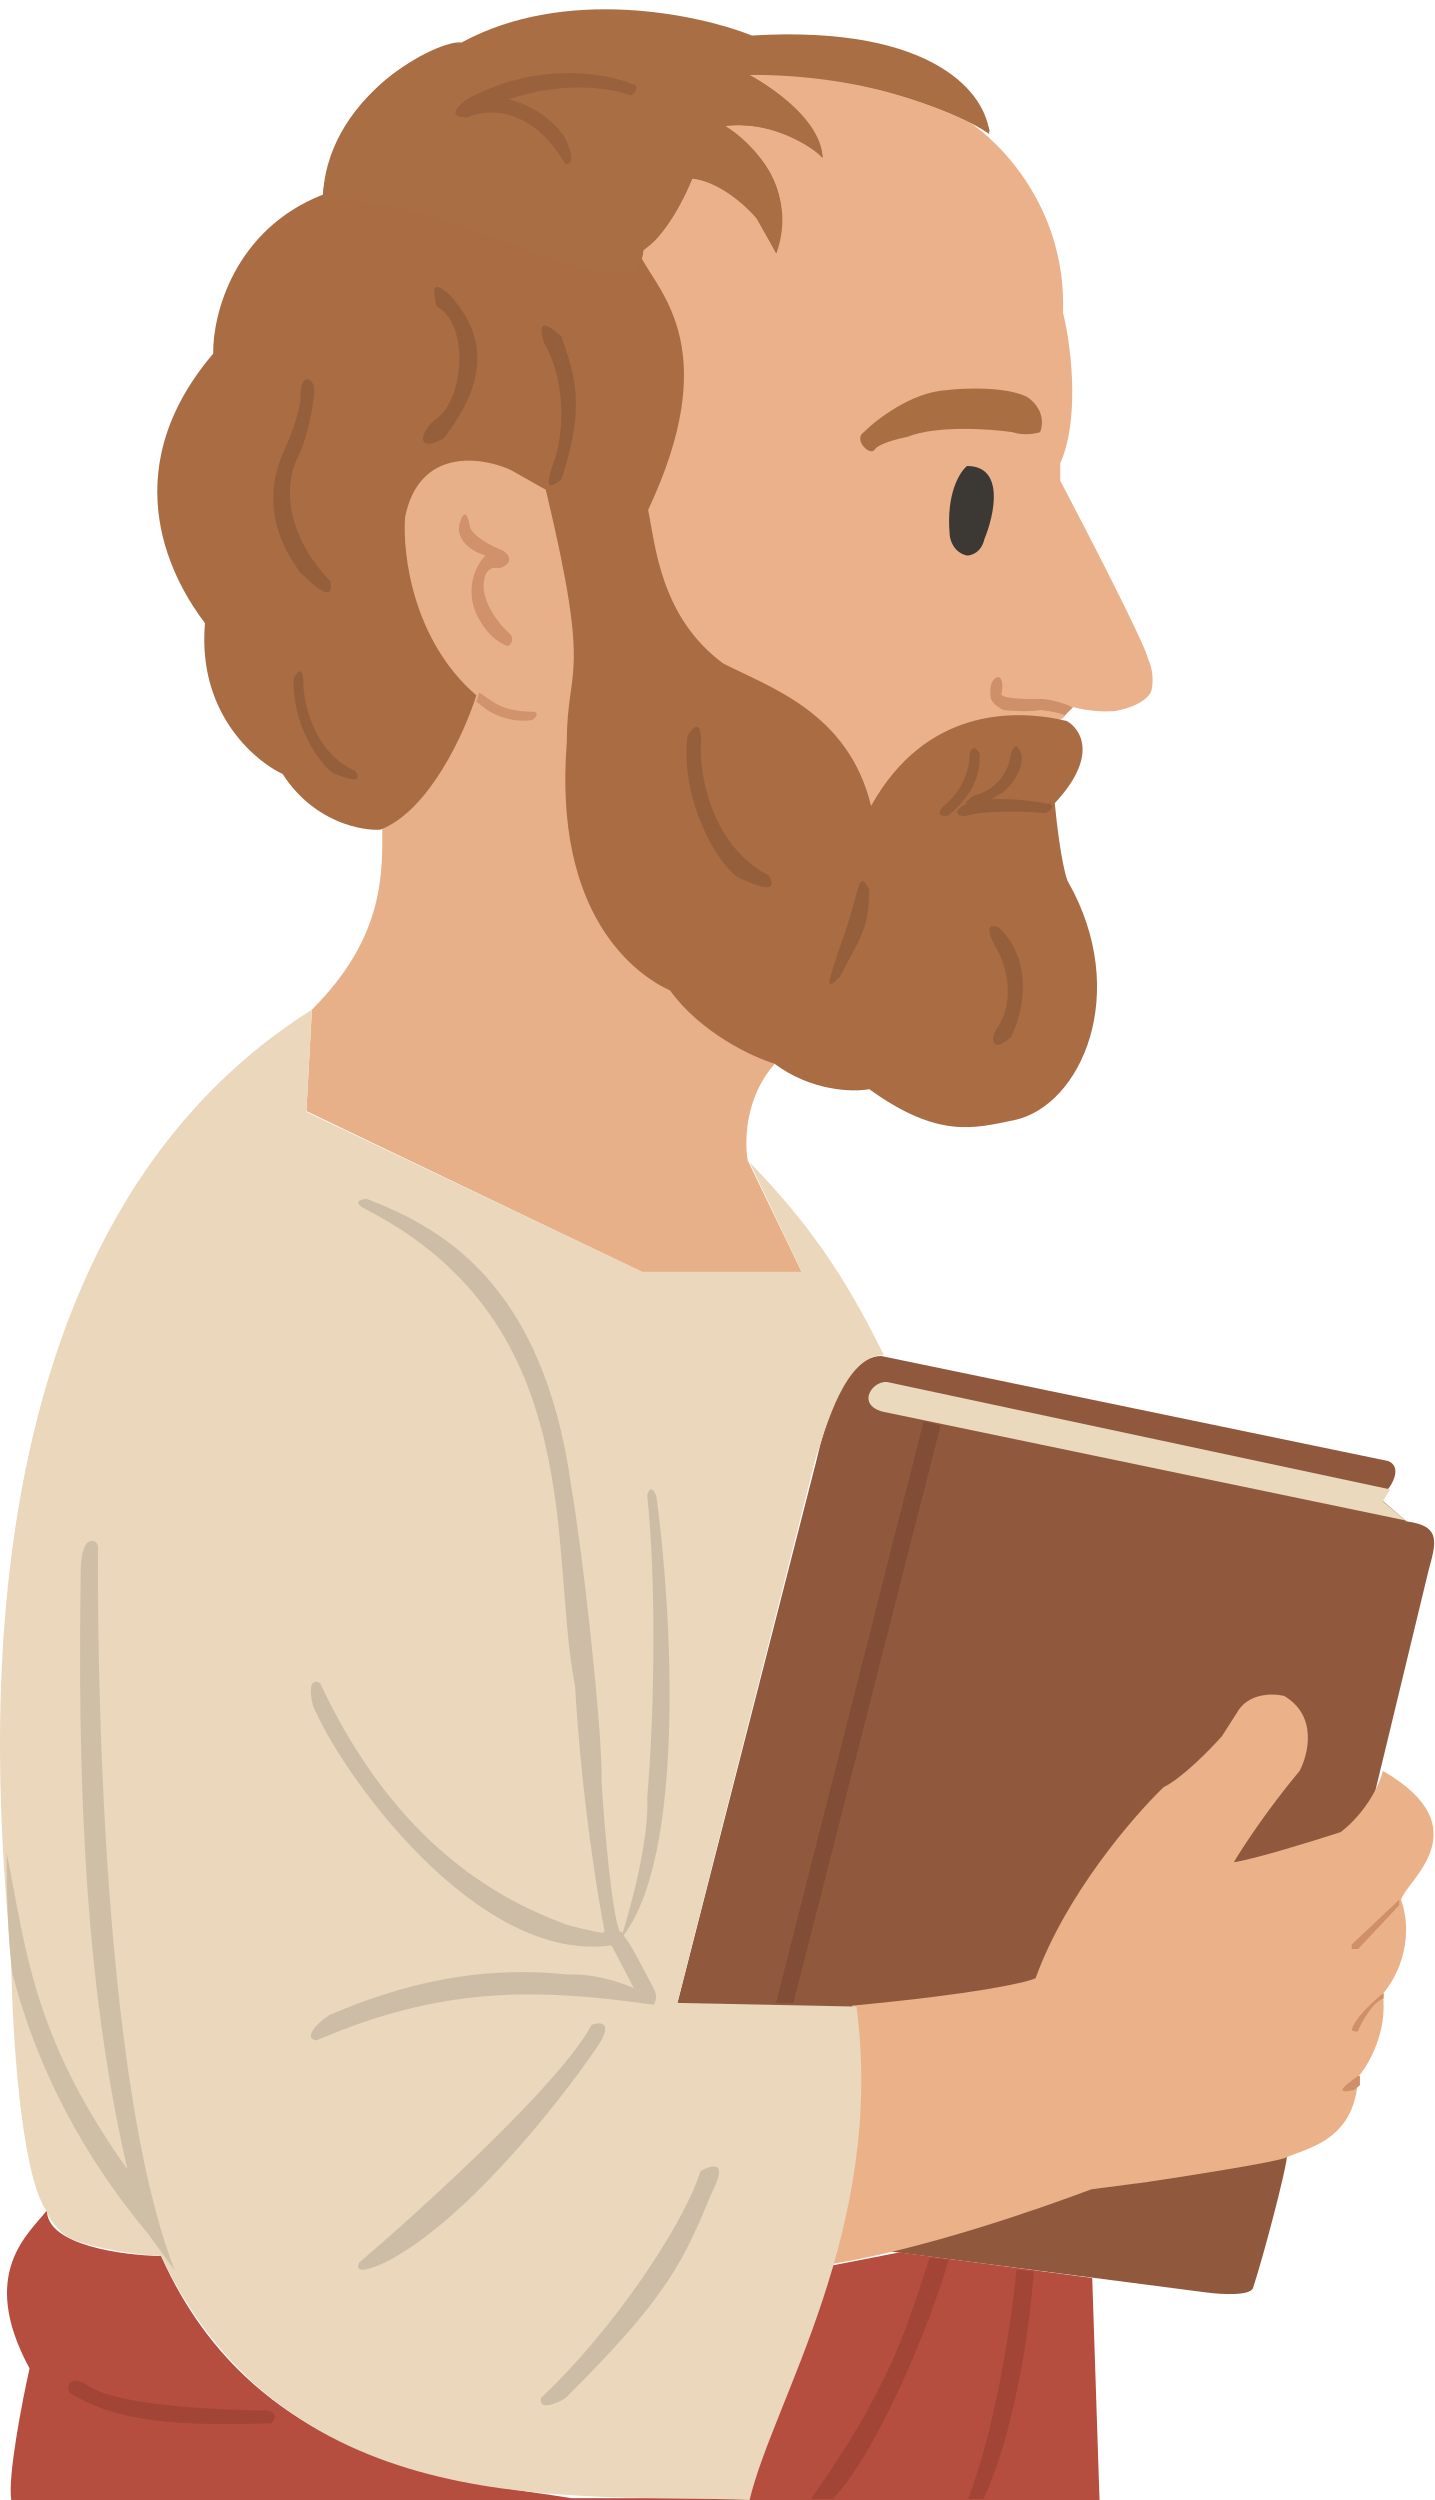
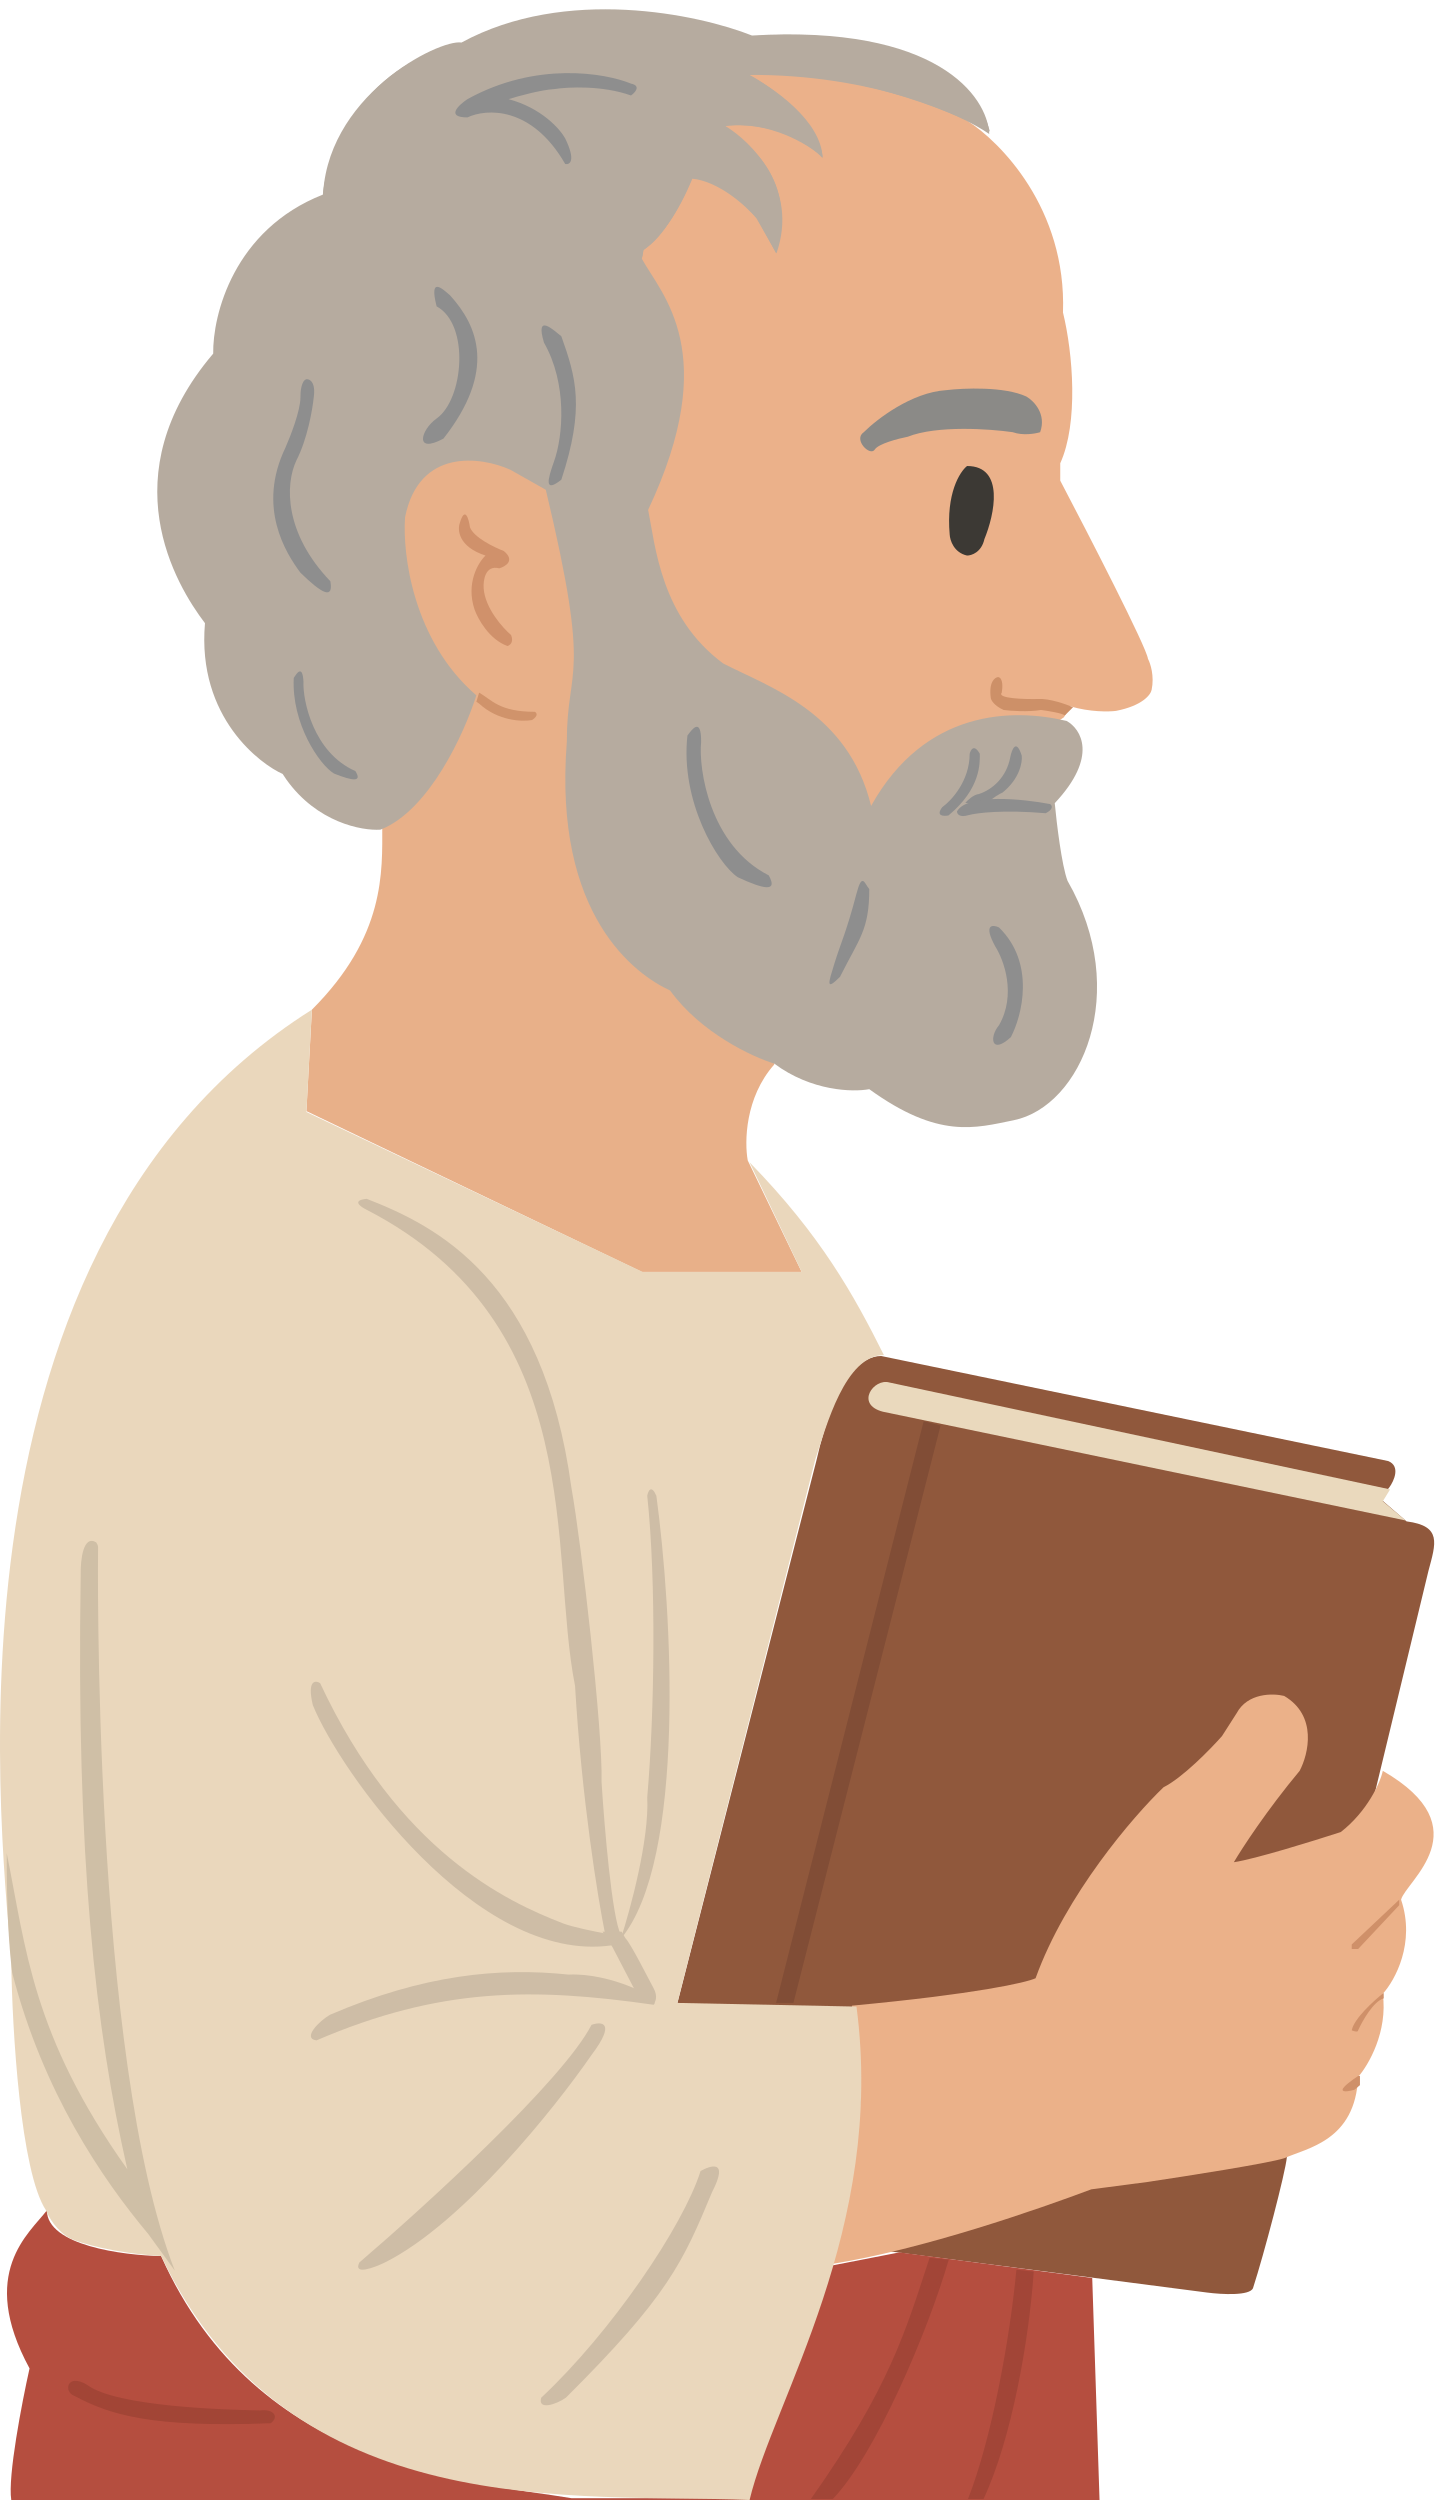
<svg xmlns="http://www.w3.org/2000/svg" width="785" height="1368" viewBox="0 0 785 1368" fill="none">
  <path d="M364.166 1121.5L446.666 799.5C457.166 753 471.666 742 482.166 742L759.666 799.5C766.466 802.3 762.833 810.334 760.166 814L755.166 820L769.666 832.5C789.166 835 785.666 844.5 781.666 859.5L704.166 1180.5C703.366 1188.9 691.666 1233.5 685.666 1252C684.066 1256.4 668.333 1255.5 660.666 1254.5L487.166 1232L364.166 1121.5Z" fill="#90583C" />
  <path d="M505.43 777.696L514.687 780.049L434.166 1096L424.666 1096L505.43 777.696Z" fill="#814D36" />
  <path d="M483.165 772.5C467.667 768.5 478.166 754 486.665 756.5L760.666 815L756.666 821.5L769.166 832L483.165 772.5Z" fill="#EAD9BD" />
  <path d="M454.166 1239C478.166 1156 470.666 1121.5 466.166 1097.5C534.566 1091.1 561.666 1084.83 566.666 1082.5C583.066 1036.9 620.166 993.834 636.666 978C647.066 972.8 662.333 957.167 668.666 950L676.666 937.5C682.666 926.3 696.499 926.5 702.666 928C721.066 938.8 715.999 959.834 711.166 969C693.166 990.6 679.666 1011.33 675.166 1019C686.366 1017.4 718.833 1007.33 733.666 1002.5C748.066 991.3 755.333 975.5 756.666 969C811.166 1000.5 769.166 1029.5 766.666 1039.5C774.666 1063.1 763.333 1083.67 756.666 1091C759.466 1111.8 748.833 1130 743.166 1136.5C741.666 1171.5 715.333 1175.33 702.666 1181C693.866 1183.8 648.999 1190.83 627.666 1194L597.166 1198C569.166 1208.5 505.166 1231 454.166 1239Z" fill="#EBB189" />
  <path d="M739.666 1064L765.666 1039.5V1042.5L743.166 1066.5H739.666V1064Z" fill="#CF9069" />
  <path d="M739.666 1111C740.866 1104.6 751.833 1094.67 757.166 1090.5V1093.5C751.566 1095.1 745.499 1105.83 743.166 1111C743.166 1112.2 740.833 1111.5 739.666 1111Z" fill="#CF9069" />
  <path d="M734.666 1143.5C734.666 1141.9 740.333 1137.83 743.166 1136H744.166V1141L741.166 1143.5C738.999 1144.17 734.666 1145.1 734.666 1143.5Z" fill="#CF9069" />
  <path d="M16.165 1296C-12.335 1243.5 16.165 1222 25.665 1209.5C25.665 1228.7 67.332 1234.17 88.165 1234.5C140.665 1352.5 258.665 1358 312.665 1367H409.165L452.665 1239.5H456.165L492.165 1232.5L597.665 1246.5L601.665 1368H6.165C4.165 1355.2 11.998 1314.67 16.165 1296Z" fill="#B54E3F" />
  <path d="M443.664 1367.5C487.164 1306 495.664 1275 508.664 1235.5L519.164 1236.5C507.664 1276 479.164 1343 455.664 1367.5H443.664Z" fill="#A24537" />
  <path d="M565.664 1243L556.164 1242C552.664 1279.5 542.664 1334.5 529.664 1367.5H538.164C553.664 1334.5 563.164 1280 565.664 1243Z" fill="#A24537" />
  <path d="M148.165 1326C83.165 1328.5 60.165 1321.5 40.665 1311C34.664 1309 36.465 1298.2 47.665 1305C63.665 1317 123.365 1318.6 142.165 1319C149.665 1318 152.964 1322.4 148.165 1326Z" fill="#A24536" />
  <path d="M170.666 552.5C211.066 512.1 209.166 477 209.166 452V270.5L241.166 246.5L291.166 251L303.166 270.5L323.166 392.5L340.666 507.5L423.666 576.5V582.5C407.666 600.5 407.333 625 409.166 635L438.666 696H351.166L167.666 608L170.666 552.5Z" fill="#E8B089" />
  <path d="M292.666 389.5C273.166 389.5 269.166 383 262.166 379L260.666 384L262.166 385C272.566 394.6 285.833 395 291.166 394C294.766 391.6 293.666 390 292.666 389.5Z" fill="#D0936B" />
  <path d="M251.665 286C254.465 276.8 256.499 283.834 257.165 288.5C259.165 294.036 270.332 299.473 275.665 301.5C282.065 306.7 276.665 310 273.165 311C265.565 309 264.332 317.5 264.665 322C265.465 332.8 274.998 343.5 279.665 347.5C281.265 351.5 278.998 353.167 277.665 353.5C267.665 349.9 261.498 338.667 259.665 333.5C254.865 319.1 261.665 307.834 265.665 304C250.865 299.2 250.165 290 251.665 286Z" fill="#D0916B" />
  <path d="M511.666 50.5C502.066 40.9 429.666 38.5 394.666 38.5L311.666 90.5L346.166 355.5L468.666 467.5L582.166 392.5L585.666 386.5C596.466 389.7 606.833 389.5 610.666 389C625.066 386.2 629.666 380.167 630.166 377.5C631.766 369.9 629.499 363 628.166 360.5C627.366 354.1 595.833 292.834 580.166 263V253.5C590.166 231.5 587.166 193.5 581.666 171C583.666 114 547.166 77.455 529.166 66C527.333 64.834 521.266 60.1 511.666 50.5Z" fill="#EBB18A" />
  <path d="M519.667 292.5C517.667 270.1 525.167 258.167 529.167 255C549.968 255 544.167 281.667 538.666 295C537.066 302.2 531.667 304 529.167 304C521.968 302.4 519.834 295.667 519.667 292.5Z" fill="#3C3934" />
-   <path d="M478.665 246C480.665 242.8 491.498 240 496.665 239C512.664 232.639 541.665 234.683 554.166 236.5C559.766 238.5 566.499 237.334 569.166 236.5C572.766 226.5 565.666 219.334 561.666 217C549.666 211.4 527.333 212.334 517.666 213.5C498.866 214.7 479.832 229.334 472.665 236.5C466.665 240.5 476.165 250 478.665 246Z" fill="#A96E42" />
+   <path d="M478.665 246C480.665 242.8 491.498 240 496.665 239C512.664 232.639 541.665 234.683 554.166 236.5C559.766 238.5 566.499 237.334 569.166 236.5C572.766 226.5 565.666 219.334 561.666 217C549.666 211.4 527.333 212.334 517.666 213.5C498.866 214.7 479.832 229.334 472.665 236.5C466.665 240.5 476.165 250 478.665 246Z" fill="#8B8A87" />
  <path d="M587.165 387L582.665 391.5C581.465 390.3 573.499 389 569.666 388.5C562.466 389.7 552.999 389 549.166 388.5C543.966 386.1 542.332 383.167 542.165 382C540.965 373.2 544.331 370.667 546.165 370.5C548.965 370.9 548.665 376.334 548.165 379C545.365 382.2 560.332 382.667 568.165 382.5C574.165 382.1 583.332 385.334 587.165 387Z" fill="#CD9068" />
-   <path d="M208.162 454C234.962 443.6 254.329 400.666 260.662 380.5C225.863 350.499 220.162 303 221.661 283C229.261 245 263.161 249.833 279.161 257L298.661 268C324.161 374.5 310.161 363 310.161 406C302.661 501.5 348.161 533.5 366.661 542C383.461 565.2 411.661 578.333 423.661 582C444.061 597.2 466.828 597.667 475.661 596C513.661 623.5 533.661 617.257 554.661 613C591.661 605.5 619.161 543 584.161 482C580.961 473.6 578.161 450.167 577.161 439.5C601.161 413.9 591.494 398.833 583.661 394.5C554.161 387.5 506.161 388 476.661 441C464.161 389.5 420.661 376 395.661 363C361.661 337.8 358.661 299 354.661 279C395.161 193 362.161 161.5 351.161 141.5L352.161 136.5C363.361 130.5 374.494 108 378.661 97.5C392.661 97.5 408.494 112.5 414.661 120L424.661 138.5C436.161 97.5 410.661 80 396.661 69C420.661 65.8 442.328 79 450.161 86C447.761 66 422.494 47.667 410.161 41C462.561 37.4 519.661 60.167 541.661 72C528.461 21.6 448.494 16.333 410.161 20C369.661 6.5 315.161 -5 253.161 24.5C202.361 32.5 179.161 80.5 176.661 106.5C127.861 125.7 116.329 172.5 116.663 193.5C60.163 260 96.161 320 112.162 341C107.662 393 143.163 418.5 154.662 423.5L156.662 426.5C173.462 450.1 197.996 454.666 208.162 454Z" fill="#A96C43" />
-   <path d="M515.605 441.678C511.838 446.609 516.319 446.746 519.031 446.199C536.842 431.406 536.157 417.435 536.157 412.504C533.074 406.915 531.162 410.175 530.591 412.504C530.591 427.296 520.6 438.117 515.605 441.678Z" fill="#965F3C" />
-   <path d="M535.686 434.478C532.675 434.807 529.414 437.908 528.16 439.418H540.285C543.295 436.454 547.113 434.341 548.646 433.654C558.011 426.08 559.516 417.05 559.098 413.482C556.088 403.931 553.663 410.051 552.827 414.305C550.82 425.174 543.211 432.008 535.686 434.478Z" fill="#965F3C" />
-   <path d="M411.483 19.439C512.966 13.389 540.326 52.84 541.321 73.322C525.552 62.366 477.111 40.562 409.502 40.993C422.834 47.674 449.62 66.133 450.113 86.527C443.775 79.511 424.213 66.146 396.67 68.811C411.216 77.463 437.219 103.543 424.863 138.651L413.896 119.41C408.403 112.874 393.707 99.391 378.863 97.749C370.888 116.972 361.888 129.438 352.026 137C349.161 179.5 242.877 102.656 176.661 110.5C176.661 53 240.31 21.236 252.529 23.276C309.398 -7.706 382.194 7.809 411.483 19.439Z" fill="#A96E44" />
-   <path d="M523.66 444C529.26 434 559.993 437.167 574.66 440C577.06 442 573.993 444.167 572.16 445C548.96 443 534.493 444.834 530.16 446C524.96 447.6 523.66 445.334 523.66 444Z" fill="#965F3C" />
-   <path d="M255.786 64.252C243.786 64.252 250.786 57.586 255.786 54.252C293.387 33.453 331.119 39.919 345.285 45.752C350.885 46.953 347.618 50.586 345.285 52.252C329.685 46.653 310.785 47.586 303.285 48.752C296.085 49.153 283.618 52.586 278.285 54.252C296.285 59.053 306.452 70.586 309.285 75.752C315.285 88.153 311.785 90.252 309.285 89.752C290.885 57.752 265.952 59.419 255.786 64.252Z" fill="#99613C" />
-   <path d="M553.161 567.5C542.361 577.5 541.159 567.5 546.661 561C556.261 544.2 549.327 525.333 544.66 518C537.86 505.6 543.16 505.833 546.661 507.5C566.661 527.1 559.327 555.667 553.161 567.5Z" fill="#965F3C" />
-   <path d="M242.666 240C226.473 248.744 230.228 235.157 238.915 229C253.73 218.5 257.166 177.5 238.915 167.637C234.544 150.504 242.447 158.392 246.166 161.5C261.666 178.5 271.666 203 242.666 240Z" fill="#965F3C" />
-   <path d="M307.166 262.5C297.667 270 299.585 262.527 303.166 252.5C308.166 238.5 310.491 210 297.667 187.5C292.586 170.564 303.321 181.049 307.166 184C315.166 206.5 320.166 223 307.166 262.5Z" fill="#965F3C" />
-   <path d="M403.66 480C418.66 487 425.66 488 420.659 479C388.175 462.5 382.16 420.5 383.659 406C383.757 391.858 378.448 399.372 376.159 402.5C372.16 438.5 392.615 472.513 403.66 480Z" fill="#965F3C" />
-   <path d="M182.769 423.287C193.391 427.526 198.259 427.941 194.455 421.929C171.399 411.825 165.598 383.091 166.062 373.03C165.574 363.271 162.207 368.662 160.751 370.91C159.408 395.9 174.856 418.557 182.769 423.287Z" fill="#965F3C" />
-   <path d="M164.401 313.398C176.249 324.958 182.526 328.213 180.777 318.067C155.562 291.766 155.961 265.192 162.163 252C168.161 240.4 170.997 224.167 171.666 217.5C172.866 209.1 169.499 207.334 167.666 207.5C164.866 208.3 164.323 214.5 164.401 217.5C164.401 224.7 158.909 238.834 156.163 245C140.502 277.661 156.447 302.684 164.401 313.398Z" fill="#965F3C" />
-   <path d="M459.662 534.5C451.662 542.5 453.256 537.993 456.662 527C460.068 516.007 463.162 510 468.663 489C471.806 477 473.104 483.587 475.662 486.5C475.662 509 470.162 513.5 459.662 534.5Z" fill="#965F3C" />
+   <path d="M208.162 454C234.962 443.6 254.329 400.666 260.662 380.5C225.863 350.499 220.162 303 221.661 283C229.261 245 263.161 249.833 279.161 257L298.661 268C324.161 374.5 310.161 363 310.161 406C302.661 501.5 348.161 533.5 366.661 542C383.461 565.2 411.661 578.333 423.661 582C444.061 597.2 466.828 597.667 475.661 596C513.661 623.5 533.661 617.257 554.661 613C591.661 605.5 619.161 543 584.161 482C580.961 473.6 578.161 450.167 577.161 439.5C601.161 413.9 591.494 398.833 583.661 394.5C554.161 387.5 506.161 388 476.661 441C464.161 389.5 420.661 376 395.661 363C361.661 337.8 358.661 299 354.661 279C395.161 193 362.161 161.5 351.161 141.5L352.161 136.5C363.361 130.5 374.494 108 378.661 97.5C392.661 97.5 408.494 112.5 414.661 120L424.661 138.5C436.161 97.5 410.661 80 396.661 69C420.661 65.8 442.328 79 450.161 86C447.761 66 422.494 47.667 410.161 41C462.561 37.4 519.661 60.167 541.661 72C528.461 21.6 448.494 16.333 410.161 20C369.661 6.5 315.161 -5 253.161 24.5C202.361 32.5 179.161 80.5 176.661 106.5C127.861 125.7 116.329 172.5 116.663 193.5C60.163 260 96.161 320 112.162 341C107.662 393 143.163 418.5 154.662 423.5L156.662 426.5C173.462 450.1 197.996 454.666 208.162 454Z" fill="#B6AB9F" />
+   <path d="M515.605 441.678C511.838 446.609 516.319 446.746 519.031 446.199C536.842 431.406 536.157 417.435 536.157 412.504C533.074 406.915 531.162 410.175 530.591 412.504C530.591 427.296 520.6 438.117 515.605 441.678Z" fill="#8E8E8E" />
+   <path d="M535.686 434.478C532.675 434.807 529.414 437.908 528.16 439.418H540.285C543.295 436.454 547.113 434.341 548.646 433.654C558.011 426.08 559.516 417.05 559.098 413.482C556.088 403.931 553.663 410.051 552.827 414.305C550.82 425.174 543.211 432.008 535.686 434.478Z" fill="#8E8E8E" />
+   <path d="M411.483 19.439C512.966 13.389 540.326 52.84 541.321 73.322C525.552 62.366 477.111 40.562 409.502 40.993C422.834 47.674 449.62 66.133 450.113 86.527C443.775 79.511 424.213 66.146 396.67 68.811C411.216 77.463 437.219 103.543 424.863 138.651L413.896 119.41C408.403 112.874 393.707 99.391 378.863 97.749C370.888 116.972 361.888 129.438 352.026 137C349.161 179.5 242.877 102.656 176.661 110.5C176.661 53 240.31 21.236 252.529 23.276C309.398 -7.706 382.194 7.809 411.483 19.439Z" fill="#B6AB9F" />
+   <path d="M523.66 444C529.26 434 559.993 437.167 574.66 440C577.06 442 573.993 444.167 572.16 445C548.96 443 534.493 444.834 530.16 446C524.96 447.6 523.66 445.334 523.66 444Z" fill="#8E8E8E" />
+   <path d="M255.786 64.252C243.786 64.252 250.786 57.586 255.786 54.252C293.387 33.453 331.119 39.919 345.285 45.752C350.885 46.953 347.618 50.586 345.285 52.252C329.685 46.653 310.785 47.586 303.285 48.752C296.085 49.153 283.618 52.586 278.285 54.252C296.285 59.053 306.452 70.586 309.285 75.752C315.285 88.153 311.785 90.252 309.285 89.752C290.885 57.752 265.952 59.419 255.786 64.252Z" fill="#8E8E8E" />
+   <path d="M553.161 567.5C542.361 577.5 541.159 567.5 546.661 561C556.261 544.2 549.327 525.333 544.66 518C537.86 505.6 543.16 505.833 546.661 507.5C566.661 527.1 559.327 555.667 553.161 567.5Z" fill="#8E8E8E" />
+   <path d="M242.666 240C226.473 248.744 230.228 235.157 238.915 229C253.73 218.5 257.166 177.5 238.915 167.637C234.544 150.504 242.447 158.392 246.166 161.5C261.666 178.5 271.666 203 242.666 240Z" fill="#8E8E8E" />
+   <path d="M307.166 262.5C297.667 270 299.585 262.527 303.166 252.5C308.166 238.5 310.491 210 297.667 187.5C292.586 170.564 303.321 181.049 307.166 184C315.166 206.5 320.166 223 307.166 262.5Z" fill="#8E8E8E" />
+   <path d="M403.66 480C418.66 487 425.66 488 420.659 479C388.175 462.5 382.16 420.5 383.659 406C383.757 391.858 378.448 399.372 376.159 402.5C372.16 438.5 392.615 472.513 403.66 480Z" fill="#8E8E8E" />
+   <path d="M182.769 423.287C193.391 427.526 198.259 427.941 194.455 421.929C171.399 411.825 165.598 383.091 166.062 373.03C165.574 363.271 162.207 368.662 160.751 370.91C159.408 395.9 174.856 418.557 182.769 423.287Z" fill="#8E8E8E" />
+   <path d="M164.401 313.398C176.249 324.958 182.526 328.213 180.777 318.067C155.562 291.766 155.961 265.192 162.163 252C168.161 240.4 170.997 224.167 171.666 217.5C172.866 209.1 169.499 207.334 167.666 207.5C164.866 208.3 164.323 214.5 164.401 217.5C164.401 224.7 158.909 238.834 156.163 245C140.502 277.661 156.447 302.684 164.401 313.398Z" fill="#8E8E8E" />
+   <path d="M459.662 534.5C451.662 542.5 453.256 537.993 456.662 527C460.068 516.007 463.162 510 468.663 489C471.806 477 473.104 483.587 475.662 486.5C475.662 509 470.162 513.5 459.662 534.5Z" fill="#8E8E8E" />
  <path d="M6.162 1074C3.666 1024.5 -43.835 687.5 170.666 552.5L167.666 608.5L351.666 696H438.666L410.166 636C449.166 676 467.166 708.5 483.666 741.5C462.466 741.5 452.166 780.5 446.166 798.5L370.666 1096L468.666 1098C484.666 1219.5 423.166 1313.5 410.166 1368C315.666 1364 158.666 1382.5 88.166 1234.5C62.166 1232.9 44.333 1227.5 38.666 1225C31.066 1221 26.499 1213 25.166 1209.5C11.166 1188.3 6.663 1110.33 6.162 1074Z" fill="#EAD7BC" />
  <path d="M323.667 1108C308.067 1138.4 232.5 1207.33 196.667 1238C193.067 1245.2 204.5 1241 210.667 1238C253.067 1216.8 303.667 1153.5 323.667 1124.5C337.267 1106.5 329.334 1106 323.667 1108Z" fill="#CEBDA6" />
  <path d="M354.166 983.5C355.366 1006.3 344.999 1044.67 339.666 1061C375.666 1017.8 367.666 881.334 359.166 818.5C356.366 812.1 354.666 815.834 354.166 818.5C359.166 865.5 358.166 937.5 354.166 983.5Z" fill="#CEBDA6" />
  <path d="M357.675 1097.01C291.165 1087.5 240.665 1087.5 173.165 1116.5C165.187 1115.43 174.631 1105.89 180.579 1102.48C231.665 1080.5 273.165 1076.5 311.165 1080.5C333.698 1079.38 362.516 1093.44 357.675 1097.01Z" fill="#CEBDA6" />
  <path d="M357.666 1088C360.066 1092.4 358.666 1095.5 357.666 1096.5L347.666 1089.5L335.166 1065.5L329.666 1057H340.166L342.166 1060.5C345.166 1063.5 354.666 1082.5 357.666 1088Z" fill="#CEBDA6" />
  <path d="M308.165 1052.5C313.365 1054.5 325.665 1057 331.165 1058L334.665 1064.5C260.665 1075 185.665 969 171.165 933C167.965 919.4 172.498 919.334 175.165 921C218.165 1013 277.165 1040.58 308.165 1052.5Z" fill="#CEBDA6" />
  <path d="M314.665 922.5C318.265 984.1 327.165 1038.83 331.165 1058.5C335.999 1062.33 344.465 1067.7 339.665 1058.5C334.865 1049.3 330.665 999 329.165 975C329.965 947.4 318.165 844.5 312.665 814C297.165 700 239.165 671 200.665 656C192.265 656.8 197.165 660.334 200.665 662C322.665 725 300.165 850 314.665 922.5Z" fill="#CEBDA6" />
  <path d="M383.341 1187.99C373.91 1218.14 334.167 1276.5 296.167 1312C294.021 1319.13 304.454 1315.75 309.664 1312C365.618 1256.3 373.654 1238 389.654 1199.5C399.273 1180.92 388.253 1185.23 383.341 1187.99Z" fill="#CEBDA6" />
  <path d="M81.166 1222.5L95.666 1242.5C50.166 1125.5 53.666 847.5 53.666 846.5C53.666 845.7 52.999 844.5 52.666 844C45.466 839.6 43.999 853.834 44.166 861.5C41.666 1017 52.166 1110 69.666 1187C17.332 1113.5 14.166 1065.5 3.666 1014C3.666 1043.5 4.666 1063 6.666 1079.5C23.666 1145 55.666 1192 81.166 1222.5Z" fill="#CFBFA6" />
</svg>
